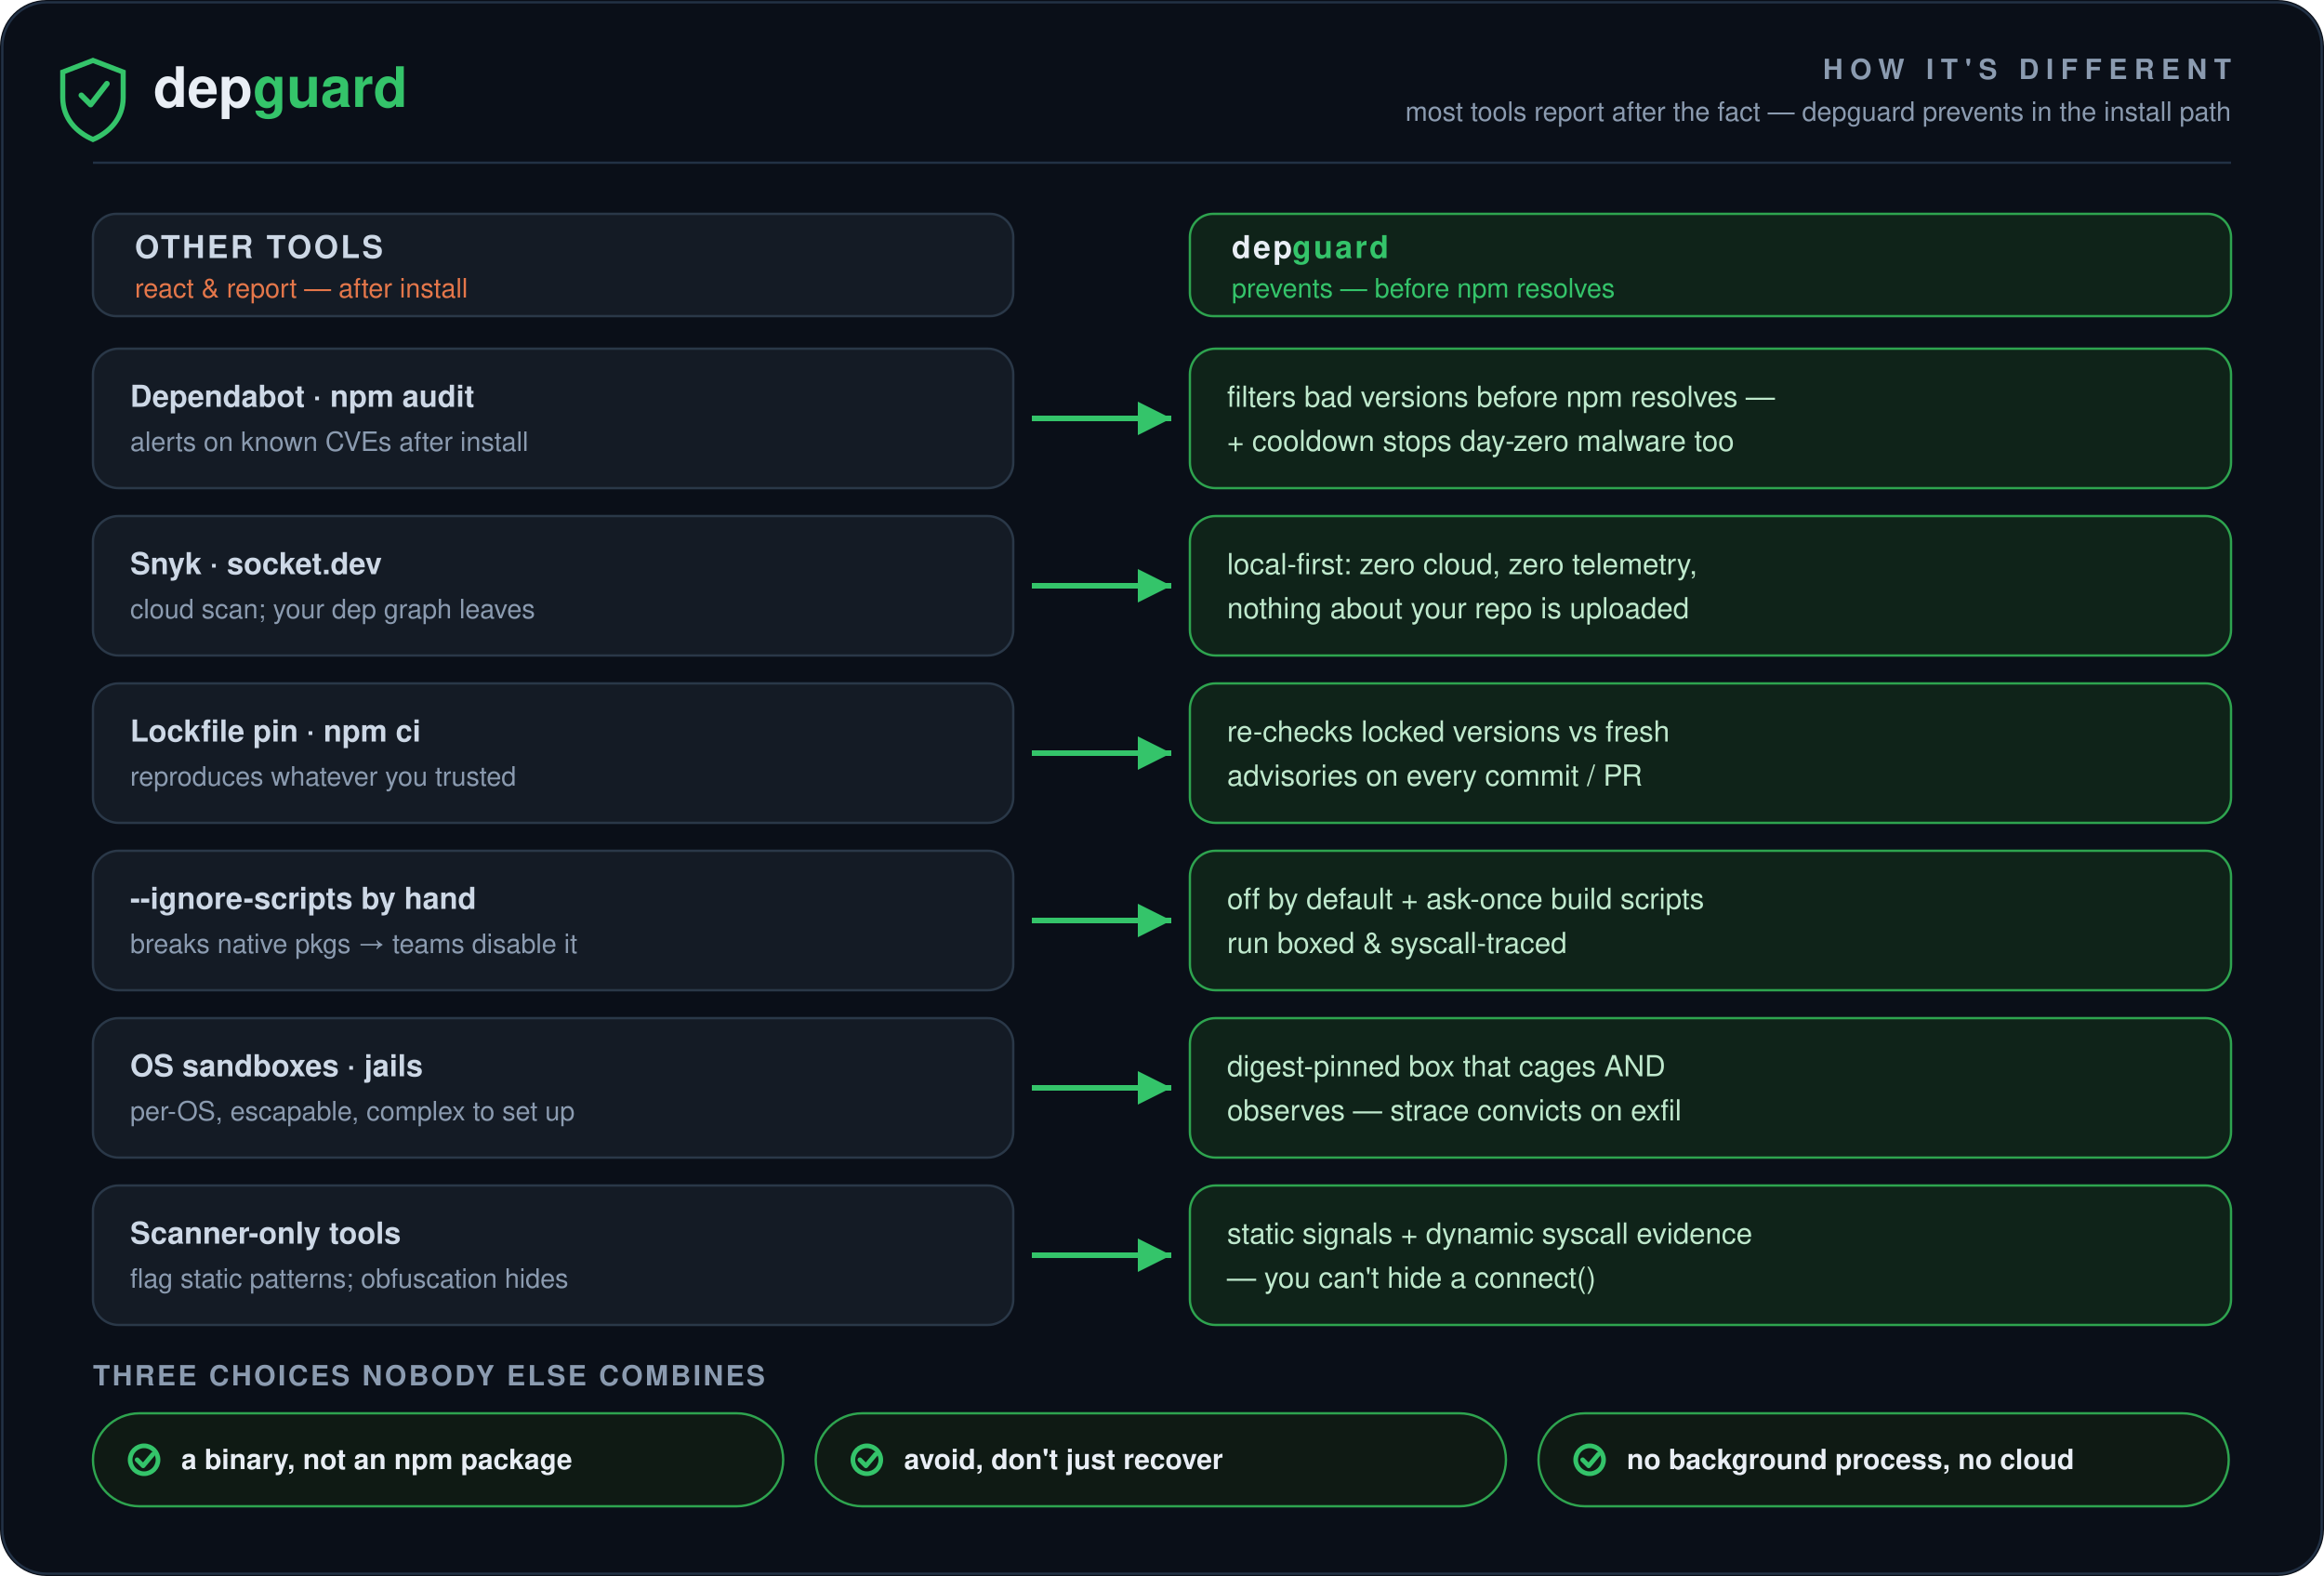
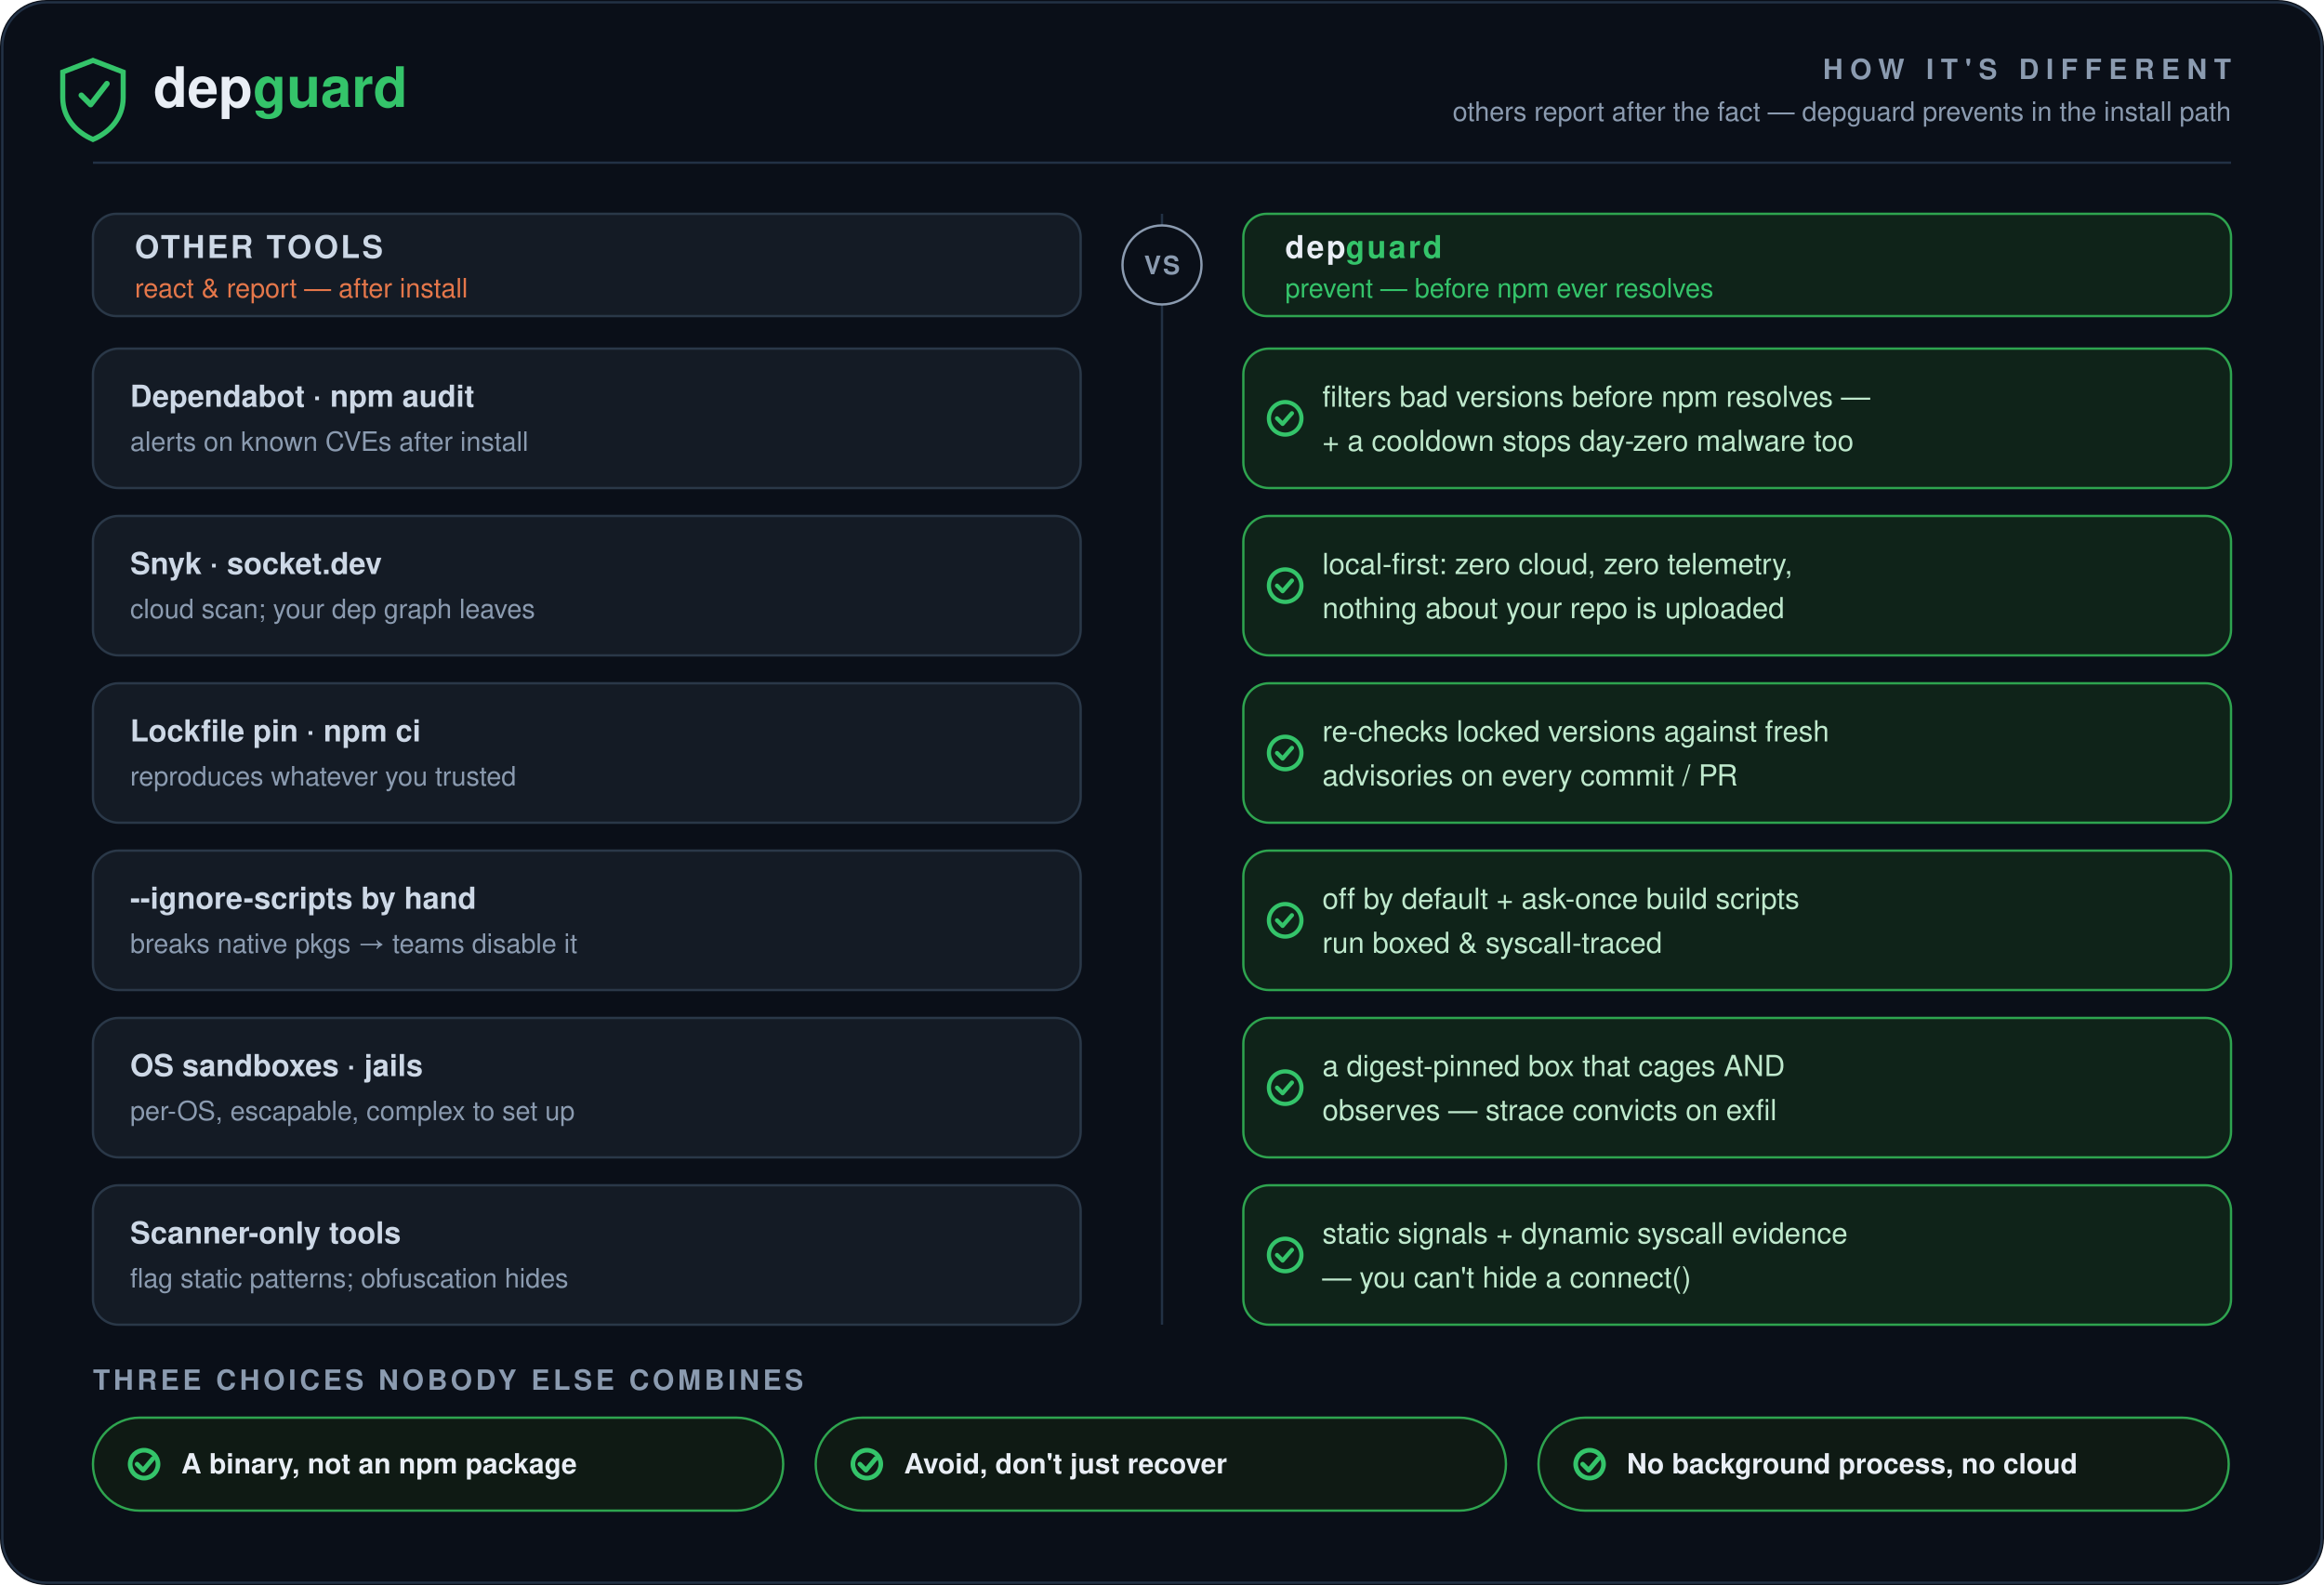
- <svg xmlns="http://www.w3.org/2000/svg" width="1000" height="678" viewBox="0 0 1000 678" font-family="Segoe UI, Helvetica, Arial, sans-serif">
-   <defs>
-     <marker id="ag" markerWidth="9" markerHeight="9" refX="6" refY="3" orient="auto">
-       <path d="M0,0 L6,3 L0,6 Z" fill="#34c46a" />
-     </marker>
-   </defs>
-   <rect width="1000" height="678" rx="20" fill="#0a0f18" />
-   <rect x="1" y="1" width="998" height="676" rx="19" fill="none" stroke="#223145" />
+ <svg xmlns="http://www.w3.org/2000/svg" width="1000" height="682" viewBox="0 0 1000 682" font-family="Segoe UI, Helvetica, Arial, sans-serif">
+   <rect width="1000" height="682" rx="20" fill="#0a0f18" />
+   <rect x="1" y="1" width="998" height="680" rx="19" fill="none" stroke="#223145" />
  <g transform="translate(40,40)">
    <path d="M0,-14 L13,-9 V2 C13,11 7,17 0,20 C-7,17 -13,11 -13,2 V-9 Z" fill="none" stroke="#34c46a" stroke-width="2.2" />
    <path d="M-5,1 L-1,5 L6,-4" fill="none" stroke="#34c46a" stroke-width="2.4" stroke-linecap="round" stroke-linejoin="round" />
  </g>
  <text x="66" y="46" fill="#e9eef5" font-size="24" font-weight="700">dep<tspan fill="#34c46a">guard</tspan>
  </text>
  <text x="960" y="34" text-anchor="end" fill="#8b9bb0" font-size="12" letter-spacing="3" font-weight="600">HOW IT'S DIFFERENT</text>
-   <text x="960" y="52" text-anchor="end" fill="#8b9bb0" font-size="11.5">most tools report after the fact — depguard prevents in the install path</text>
+   <text x="960" y="52" text-anchor="end" fill="#8b9bb0" font-size="11.5">others report after the fact — depguard prevents in the install path</text>
  <line x1="40" y1="70" x2="960" y2="70" stroke="#223145" />
-   <rect x="40" y="92" width="396" height="44" rx="10" fill="#141b25" stroke="#2a3848" />
+   <line x1="500" y1="92" x2="500" y2="570" stroke="#223145" />
+   <rect x="40" y="92" width="425" height="44" rx="10" fill="#141b25" stroke="#2a3848" />
  <text x="58" y="111" fill="#cdd8e6" font-size="13.5" font-weight="700" letter-spacing="1">OTHER TOOLS</text>
  <text x="58" y="128" fill="#e5774a" font-size="11.5">react &amp; report — after install</text>
-   <rect x="512" y="92" width="448" height="44" rx="10" fill="#0f2319" stroke="#2ea44f" />
-   <text x="530" y="111" fill="#e9eef5" font-size="13.5" font-weight="700" letter-spacing="1">dep<tspan fill="#34c46a">guard</tspan>
+   <rect x="535" y="92" width="425" height="44" rx="10" fill="#0f2319" stroke="#2ea44f" />
+   <text x="553" y="111" fill="#e9eef5" font-size="13.5" font-weight="700" letter-spacing="1">dep<tspan fill="#34c46a">guard</tspan>
  </text>
-   <text x="530" y="128" fill="#34c46a" font-size="11.5">prevents — before npm resolves</text>
-   <rect x="40" y="150" width="396" height="60" rx="11" fill="#141b25" stroke="#2a3848" />
+   <text x="553" y="128" fill="#34c46a" font-size="11.5">prevent — before npm ever resolves</text>
+   <circle cx="500" cy="114" r="17" fill="#0a0f18" stroke="#8b9bb0" />
+   <text x="500" y="118" text-anchor="middle" fill="#8b9bb0" font-size="11" font-weight="700" letter-spacing="1">VS</text>
+   <rect x="40" y="150" width="425" height="60" rx="11" fill="#141b25" stroke="#2a3848" />
  <text x="56" y="175" fill="#cdd8e6" font-size="13" font-weight="700">Dependabot · npm audit</text>
  <text x="56" y="194" fill="#8b9bb0" font-size="11.5">alerts on known CVEs after install</text>
-   <line x1="444" y1="180.0" x2="504" y2="180.0" stroke="#34c46a" stroke-width="2.4" marker-end="url(#ag)" />
-   <rect x="512" y="150" width="448" height="60" rx="11" fill="#0f2319" stroke="#2ea44f" />
-   <text x="528" y="175" fill="#bfe9cd" font-size="12.5">filters bad versions before npm resolves —</text>
-   <text x="528" y="194" fill="#bfe9cd" font-size="12.5">+ cooldown stops day-zero malware too</text>
-   <rect x="40" y="222" width="396" height="60" rx="11" fill="#141b25" stroke="#2a3848" />
+   <rect x="535" y="150" width="425" height="60" rx="11" fill="#0f2319" stroke="#2ea44f" />
+   <circle cx="553" cy="180.0" r="7" fill="none" stroke="#34c46a" stroke-width="1.8" />
+   <path d="M549.5,180.0 l2.4,2.4 l4,-4.6" fill="none" stroke="#34c46a" stroke-width="1.8" stroke-linecap="round" stroke-linejoin="round" />
+   <text x="569" y="175" fill="#bfe9cd" font-size="12.5">filters bad versions before npm resolves —</text>
+   <text x="569" y="194" fill="#bfe9cd" font-size="12.5">+ a cooldown stops day-zero malware too</text>
+   <rect x="40" y="222" width="425" height="60" rx="11" fill="#141b25" stroke="#2a3848" />
  <text x="56" y="247" fill="#cdd8e6" font-size="13" font-weight="700">Snyk · socket.dev</text>
  <text x="56" y="266" fill="#8b9bb0" font-size="11.5">cloud scan; your dep graph leaves</text>
-   <line x1="444" y1="252.0" x2="504" y2="252.0" stroke="#34c46a" stroke-width="2.4" marker-end="url(#ag)" />
-   <rect x="512" y="222" width="448" height="60" rx="11" fill="#0f2319" stroke="#2ea44f" />
-   <text x="528" y="247" fill="#bfe9cd" font-size="12.5">local-first: zero cloud, zero telemetry,</text>
-   <text x="528" y="266" fill="#bfe9cd" font-size="12.5">nothing about your repo is uploaded</text>
-   <rect x="40" y="294" width="396" height="60" rx="11" fill="#141b25" stroke="#2a3848" />
+   <rect x="535" y="222" width="425" height="60" rx="11" fill="#0f2319" stroke="#2ea44f" />
+   <circle cx="553" cy="252.0" r="7" fill="none" stroke="#34c46a" stroke-width="1.8" />
+   <path d="M549.5,252.0 l2.4,2.4 l4,-4.6" fill="none" stroke="#34c46a" stroke-width="1.8" stroke-linecap="round" stroke-linejoin="round" />
+   <text x="569" y="247" fill="#bfe9cd" font-size="12.5">local-first: zero cloud, zero telemetry,</text>
+   <text x="569" y="266" fill="#bfe9cd" font-size="12.5">nothing about your repo is uploaded</text>
+   <rect x="40" y="294" width="425" height="60" rx="11" fill="#141b25" stroke="#2a3848" />
  <text x="56" y="319" fill="#cdd8e6" font-size="13" font-weight="700">Lockfile pin · npm ci</text>
  <text x="56" y="338" fill="#8b9bb0" font-size="11.5">reproduces whatever you trusted</text>
-   <line x1="444" y1="324.0" x2="504" y2="324.0" stroke="#34c46a" stroke-width="2.4" marker-end="url(#ag)" />
-   <rect x="512" y="294" width="448" height="60" rx="11" fill="#0f2319" stroke="#2ea44f" />
-   <text x="528" y="319" fill="#bfe9cd" font-size="12.5">re-checks locked versions vs fresh</text>
-   <text x="528" y="338" fill="#bfe9cd" font-size="12.5">advisories on every commit / PR</text>
-   <rect x="40" y="366" width="396" height="60" rx="11" fill="#141b25" stroke="#2a3848" />
+   <rect x="535" y="294" width="425" height="60" rx="11" fill="#0f2319" stroke="#2ea44f" />
+   <circle cx="553" cy="324.0" r="7" fill="none" stroke="#34c46a" stroke-width="1.8" />
+   <path d="M549.5,324.0 l2.4,2.4 l4,-4.6" fill="none" stroke="#34c46a" stroke-width="1.8" stroke-linecap="round" stroke-linejoin="round" />
+   <text x="569" y="319" fill="#bfe9cd" font-size="12.5">re-checks locked versions against fresh</text>
+   <text x="569" y="338" fill="#bfe9cd" font-size="12.5">advisories on every commit / PR</text>
+   <rect x="40" y="366" width="425" height="60" rx="11" fill="#141b25" stroke="#2a3848" />
  <text x="56" y="391" fill="#cdd8e6" font-size="13" font-weight="700">--ignore-scripts by hand</text>
  <text x="56" y="410" fill="#8b9bb0" font-size="11.5">breaks native pkgs → teams disable it</text>
-   <line x1="444" y1="396.0" x2="504" y2="396.0" stroke="#34c46a" stroke-width="2.4" marker-end="url(#ag)" />
-   <rect x="512" y="366" width="448" height="60" rx="11" fill="#0f2319" stroke="#2ea44f" />
-   <text x="528" y="391" fill="#bfe9cd" font-size="12.5">off by default + ask-once build scripts</text>
-   <text x="528" y="410" fill="#bfe9cd" font-size="12.5">run boxed &amp; syscall-traced</text>
-   <rect x="40" y="438" width="396" height="60" rx="11" fill="#141b25" stroke="#2a3848" />
+   <rect x="535" y="366" width="425" height="60" rx="11" fill="#0f2319" stroke="#2ea44f" />
+   <circle cx="553" cy="396.0" r="7" fill="none" stroke="#34c46a" stroke-width="1.8" />
+   <path d="M549.5,396.0 l2.4,2.4 l4,-4.6" fill="none" stroke="#34c46a" stroke-width="1.8" stroke-linecap="round" stroke-linejoin="round" />
+   <text x="569" y="391" fill="#bfe9cd" font-size="12.5">off by default + ask-once build scripts</text>
+   <text x="569" y="410" fill="#bfe9cd" font-size="12.5">run boxed &amp; syscall-traced</text>
+   <rect x="40" y="438" width="425" height="60" rx="11" fill="#141b25" stroke="#2a3848" />
  <text x="56" y="463" fill="#cdd8e6" font-size="13" font-weight="700">OS sandboxes · jails</text>
  <text x="56" y="482" fill="#8b9bb0" font-size="11.5">per-OS, escapable, complex to set up</text>
-   <line x1="444" y1="468.0" x2="504" y2="468.0" stroke="#34c46a" stroke-width="2.4" marker-end="url(#ag)" />
-   <rect x="512" y="438" width="448" height="60" rx="11" fill="#0f2319" stroke="#2ea44f" />
-   <text x="528" y="463" fill="#bfe9cd" font-size="12.5">digest-pinned box that cages AND</text>
-   <text x="528" y="482" fill="#bfe9cd" font-size="12.5">observes — strace convicts on exfil</text>
-   <rect x="40" y="510" width="396" height="60" rx="11" fill="#141b25" stroke="#2a3848" />
+   <rect x="535" y="438" width="425" height="60" rx="11" fill="#0f2319" stroke="#2ea44f" />
+   <circle cx="553" cy="468.0" r="7" fill="none" stroke="#34c46a" stroke-width="1.8" />
+   <path d="M549.5,468.0 l2.4,2.4 l4,-4.6" fill="none" stroke="#34c46a" stroke-width="1.8" stroke-linecap="round" stroke-linejoin="round" />
+   <text x="569" y="463" fill="#bfe9cd" font-size="12.5">a digest-pinned box that cages AND</text>
+   <text x="569" y="482" fill="#bfe9cd" font-size="12.5">observes — strace convicts on exfil</text>
+   <rect x="40" y="510" width="425" height="60" rx="11" fill="#141b25" stroke="#2a3848" />
  <text x="56" y="535" fill="#cdd8e6" font-size="13" font-weight="700">Scanner-only tools</text>
  <text x="56" y="554" fill="#8b9bb0" font-size="11.5">flag static patterns; obfuscation hides</text>
-   <line x1="444" y1="540.0" x2="504" y2="540.0" stroke="#34c46a" stroke-width="2.4" marker-end="url(#ag)" />
-   <rect x="512" y="510" width="448" height="60" rx="11" fill="#0f2319" stroke="#2ea44f" />
-   <text x="528" y="535" fill="#bfe9cd" font-size="12.5">static signals + dynamic syscall evidence</text>
-   <text x="528" y="554" fill="#bfe9cd" font-size="12.5">— you can't hide a connect()</text>
-   <text x="40" y="596" fill="#8b9bb0" font-size="12" font-weight="600" letter-spacing="1">THREE CHOICES NOBODY ELSE COMBINES</text>
-   <rect x="40" y="608" width="297" height="40" rx="20" fill="#0f1a14" stroke="#2ea44f" />
-   <circle cx="62" cy="628" r="6" fill="none" stroke="#34c46a" stroke-width="2" />
-   <path d="M59,628 l2.6,2.6 l4.2,-5" fill="none" stroke="#34c46a" stroke-width="2" stroke-linecap="round" stroke-linejoin="round" />
-   <text x="78" y="632" fill="#e9eef5" font-size="12" font-weight="600">a binary, not an npm package</text>
-   <rect x="351" y="608" width="297" height="40" rx="20" fill="#0f1a14" stroke="#2ea44f" />
-   <circle cx="373" cy="628" r="6" fill="none" stroke="#34c46a" stroke-width="2" />
-   <path d="M370,628 l2.6,2.6 l4.2,-5" fill="none" stroke="#34c46a" stroke-width="2" stroke-linecap="round" stroke-linejoin="round" />
-   <text x="389" y="632" fill="#e9eef5" font-size="12" font-weight="600">avoid, don't just recover</text>
-   <rect x="662" y="608" width="297" height="40" rx="20" fill="#0f1a14" stroke="#2ea44f" />
-   <circle cx="684" cy="628" r="6" fill="none" stroke="#34c46a" stroke-width="2" />
-   <path d="M681,628 l2.6,2.6 l4.2,-5" fill="none" stroke="#34c46a" stroke-width="2" stroke-linecap="round" stroke-linejoin="round" />
-   <text x="700" y="632" fill="#e9eef5" font-size="12" font-weight="600">no background process, no cloud</text>
+   <rect x="535" y="510" width="425" height="60" rx="11" fill="#0f2319" stroke="#2ea44f" />
+   <circle cx="553" cy="540.0" r="7" fill="none" stroke="#34c46a" stroke-width="1.8" />
+   <path d="M549.5,540.0 l2.4,2.4 l4,-4.6" fill="none" stroke="#34c46a" stroke-width="1.8" stroke-linecap="round" stroke-linejoin="round" />
+   <text x="569" y="535" fill="#bfe9cd" font-size="12.5">static signals + dynamic syscall evidence</text>
+   <text x="569" y="554" fill="#bfe9cd" font-size="12.5">— you can't hide a connect()</text>
+   <text x="40" y="598" fill="#8b9bb0" font-size="12" font-weight="600" letter-spacing="1.5">THREE CHOICES NOBODY ELSE COMBINES</text>
+   <rect x="40" y="610" width="297" height="40" rx="20" fill="#0f1a14" stroke="#2ea44f" />
+   <circle cx="62" cy="630" r="6" fill="none" stroke="#34c46a" stroke-width="2" />
+   <path d="M59,630 l2.6,2.6 l4.2,-5" fill="none" stroke="#34c46a" stroke-width="2" stroke-linecap="round" stroke-linejoin="round" />
+   <text x="78" y="634" fill="#e9eef5" font-size="12" font-weight="600">A binary, not an npm package</text>
+   <rect x="351" y="610" width="297" height="40" rx="20" fill="#0f1a14" stroke="#2ea44f" />
+   <circle cx="373" cy="630" r="6" fill="none" stroke="#34c46a" stroke-width="2" />
+   <path d="M370,630 l2.6,2.6 l4.2,-5" fill="none" stroke="#34c46a" stroke-width="2" stroke-linecap="round" stroke-linejoin="round" />
+   <text x="389" y="634" fill="#e9eef5" font-size="12" font-weight="600">Avoid, don't just recover</text>
+   <rect x="662" y="610" width="297" height="40" rx="20" fill="#0f1a14" stroke="#2ea44f" />
+   <circle cx="684" cy="630" r="6" fill="none" stroke="#34c46a" stroke-width="2" />
+   <path d="M681,630 l2.6,2.6 l4.2,-5" fill="none" stroke="#34c46a" stroke-width="2" stroke-linecap="round" stroke-linejoin="round" />
+   <text x="700" y="634" fill="#e9eef5" font-size="12" font-weight="600">No background process, no cloud</text>
</svg>
